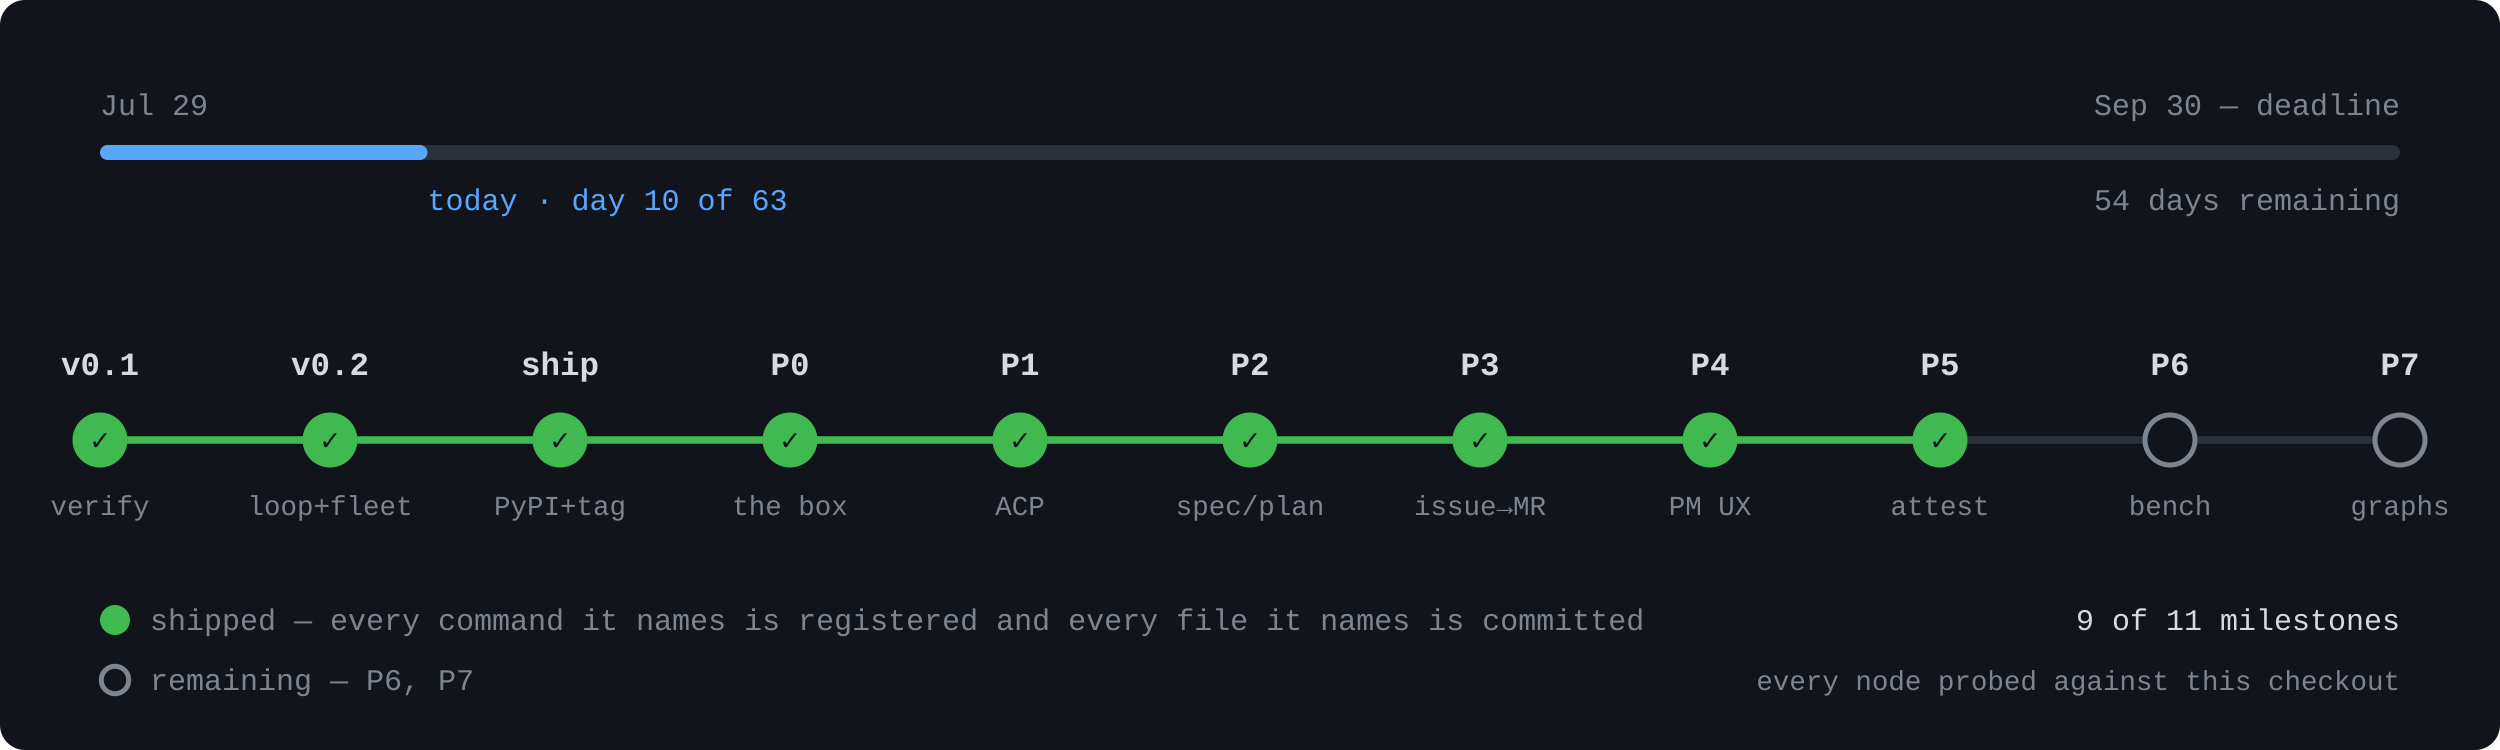
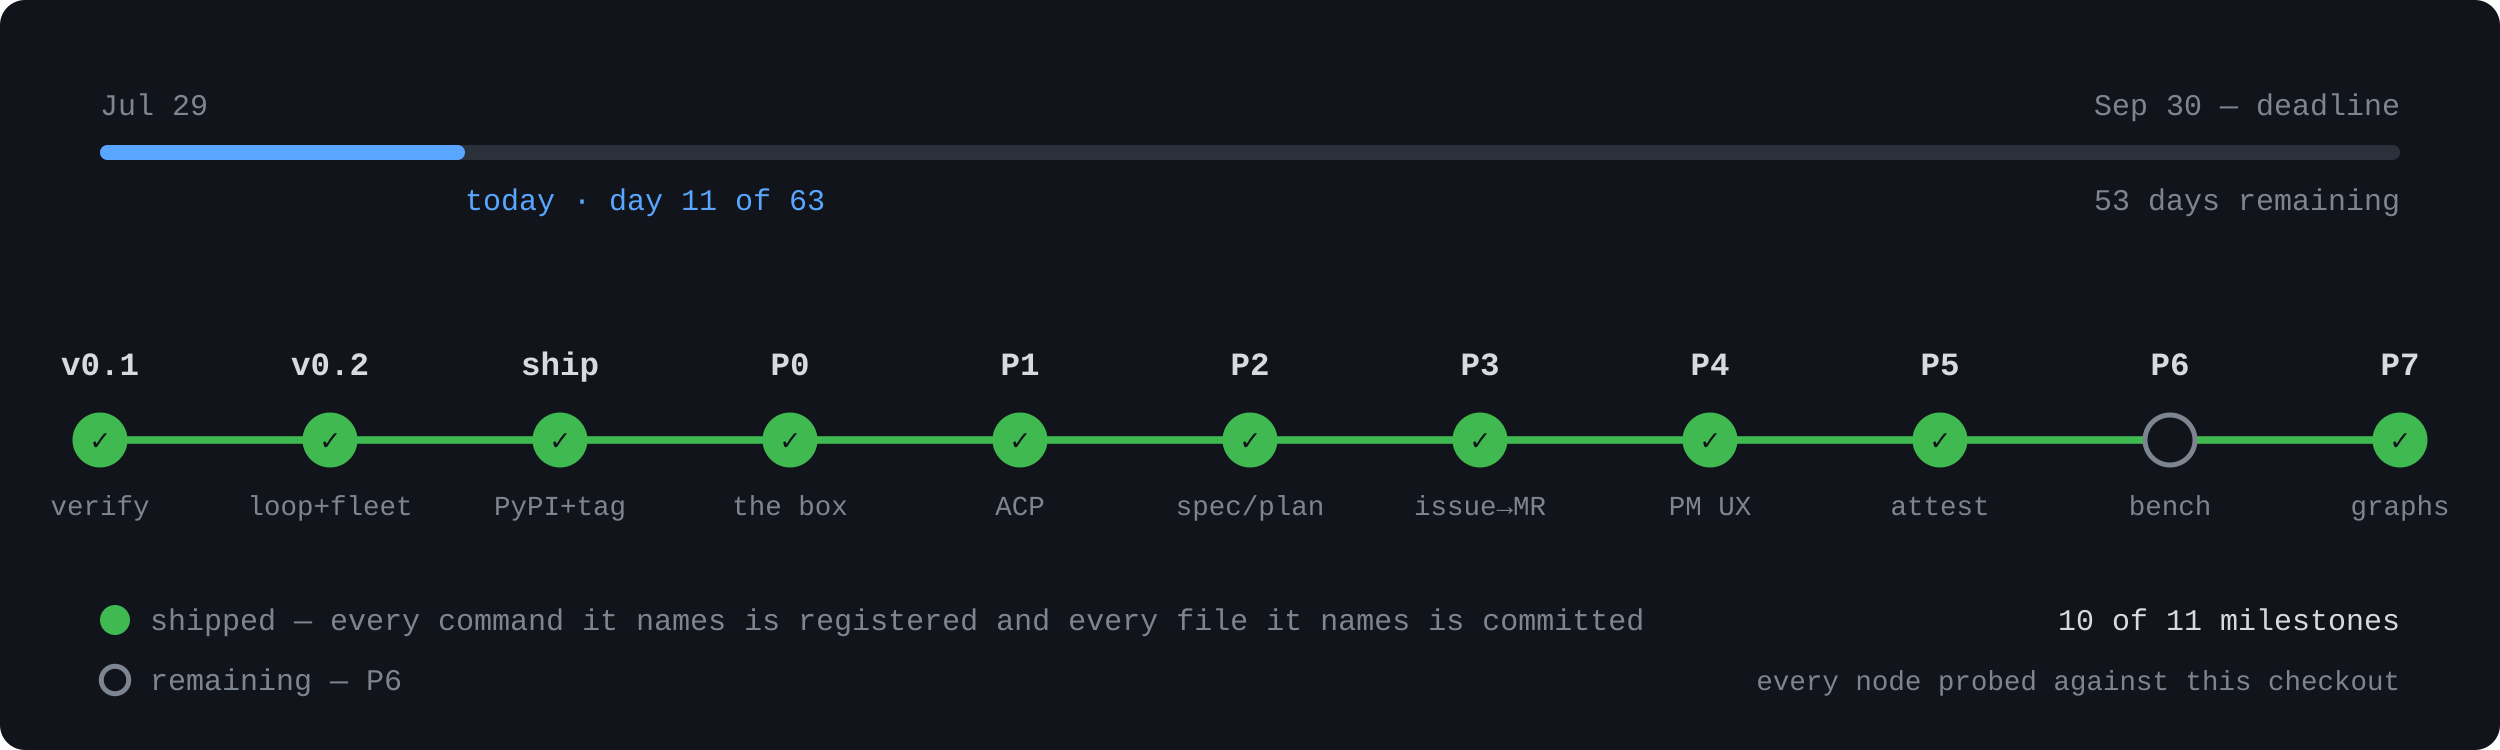
- <svg xmlns="http://www.w3.org/2000/svg" width="1000" height="300" viewBox="0 0 1000 300" font-family="ui-monospace,SFMono-Regular,'SF Mono',Menlo,Consolas,'Liberation Mono',monospace" role="img" aria-label="Wringer roadmap — 9 of 11 milestones shipped">
+ <svg xmlns="http://www.w3.org/2000/svg" width="1000" height="300" viewBox="0 0 1000 300" font-family="ui-monospace,SFMono-Regular,'SF Mono',Menlo,Consolas,'Liberation Mono',monospace" role="img" aria-label="Wringer roadmap — 10 of 11 milestones shipped">
  <rect width="100%" height="100%" rx="10" fill="#11141a" />
  <text x="40" y="46" fill="#7d8590" font-size="12">Jul 29</text>
  <text x="960" y="46" fill="#7d8590" font-size="12" text-anchor="end">Sep 30 — deadline</text>
  <rect x="40" y="58" width="920" height="6" rx="3" fill="#2b313b" />
-   <rect x="40" y="58" width="131" height="6" rx="3" fill="#58a6ff" />
-   <text x="171" y="84" fill="#58a6ff" font-size="12">today · day 10 of 63</text>
-   <text x="960" y="84" fill="#7d8590" font-size="12" text-anchor="end">54 days remaining</text>
+   <rect x="40" y="58" width="146" height="6" rx="3" fill="#58a6ff" />
+   <text x="186" y="84" fill="#58a6ff" font-size="12">today · day 11 of 63</text>
+   <text x="960" y="84" fill="#7d8590" font-size="12" text-anchor="end">53 days remaining</text>
  <line x1="40" y1="176" x2="960" y2="176" stroke="#2b313b" stroke-width="3" />
-   <line x1="40" y1="176" x2="776" y2="176" stroke="#3fb950" stroke-width="3" />
+   <line x1="40" y1="176" x2="960" y2="176" stroke="#3fb950" stroke-width="3" />
  <text x="40" y="150" fill="#d7dae0" font-size="13" font-weight="600" text-anchor="middle">v0.1</text>
  <circle cx="40" cy="176" r="11" fill="#3fb950" />
  <text x="40" y="180" fill="#11141a" font-size="12" font-weight="700" text-anchor="middle">✓</text>
  <text x="40" y="206" fill="#7d8590" font-size="11" text-anchor="middle">verify</text>
  <text x="132" y="150" fill="#d7dae0" font-size="13" font-weight="600" text-anchor="middle">v0.2</text>
  <circle cx="132" cy="176" r="11" fill="#3fb950" />
  <text x="132" y="180" fill="#11141a" font-size="12" font-weight="700" text-anchor="middle">✓</text>
  <text x="132" y="206" fill="#7d8590" font-size="11" text-anchor="middle">loop+fleet</text>
  <text x="224" y="150" fill="#d7dae0" font-size="13" font-weight="600" text-anchor="middle">ship</text>
  <circle cx="224" cy="176" r="11" fill="#3fb950" />
  <text x="224" y="180" fill="#11141a" font-size="12" font-weight="700" text-anchor="middle">✓</text>
  <text x="224" y="206" fill="#7d8590" font-size="11" text-anchor="middle">PyPI+tag</text>
  <text x="316" y="150" fill="#d7dae0" font-size="13" font-weight="600" text-anchor="middle">P0</text>
  <circle cx="316" cy="176" r="11" fill="#3fb950" />
  <text x="316" y="180" fill="#11141a" font-size="12" font-weight="700" text-anchor="middle">✓</text>
  <text x="316" y="206" fill="#7d8590" font-size="11" text-anchor="middle">the box</text>
  <text x="408" y="150" fill="#d7dae0" font-size="13" font-weight="600" text-anchor="middle">P1</text>
  <circle cx="408" cy="176" r="11" fill="#3fb950" />
  <text x="408" y="180" fill="#11141a" font-size="12" font-weight="700" text-anchor="middle">✓</text>
  <text x="408" y="206" fill="#7d8590" font-size="11" text-anchor="middle">ACP</text>
  <text x="500" y="150" fill="#d7dae0" font-size="13" font-weight="600" text-anchor="middle">P2</text>
  <circle cx="500" cy="176" r="11" fill="#3fb950" />
  <text x="500" y="180" fill="#11141a" font-size="12" font-weight="700" text-anchor="middle">✓</text>
  <text x="500" y="206" fill="#7d8590" font-size="11" text-anchor="middle">spec/plan</text>
  <text x="592" y="150" fill="#d7dae0" font-size="13" font-weight="600" text-anchor="middle">P3</text>
  <circle cx="592" cy="176" r="11" fill="#3fb950" />
  <text x="592" y="180" fill="#11141a" font-size="12" font-weight="700" text-anchor="middle">✓</text>
  <text x="592" y="206" fill="#7d8590" font-size="11" text-anchor="middle">issue→MR</text>
  <text x="684" y="150" fill="#d7dae0" font-size="13" font-weight="600" text-anchor="middle">P4</text>
  <circle cx="684" cy="176" r="11" fill="#3fb950" />
  <text x="684" y="180" fill="#11141a" font-size="12" font-weight="700" text-anchor="middle">✓</text>
  <text x="684" y="206" fill="#7d8590" font-size="11" text-anchor="middle">PM UX</text>
  <text x="776" y="150" fill="#d7dae0" font-size="13" font-weight="600" text-anchor="middle">P5</text>
  <circle cx="776" cy="176" r="11" fill="#3fb950" />
  <text x="776" y="180" fill="#11141a" font-size="12" font-weight="700" text-anchor="middle">✓</text>
  <text x="776" y="206" fill="#7d8590" font-size="11" text-anchor="middle">attest</text>
  <text x="868" y="150" fill="#d7dae0" font-size="13" font-weight="600" text-anchor="middle">P6</text>
  <circle cx="868" cy="176" r="10" fill="#11141a" stroke="#7d8590" stroke-width="2" />
  <text x="868" y="206" fill="#7d8590" font-size="11" text-anchor="middle">bench</text>
  <text x="960" y="150" fill="#d7dae0" font-size="13" font-weight="600" text-anchor="middle">P7</text>
-   <circle cx="960" cy="176" r="10" fill="#11141a" stroke="#7d8590" stroke-width="2" />
+   <circle cx="960" cy="176" r="11" fill="#3fb950" />
+   <text x="960" y="180" fill="#11141a" font-size="12" font-weight="700" text-anchor="middle">✓</text>
  <text x="960" y="206" fill="#7d8590" font-size="11" text-anchor="middle">graphs</text>
  <circle cx="46" cy="248" r="6" fill="#3fb950" />
  <text x="60" y="252" fill="#7d8590" font-size="12">shipped — every command it names is registered and every file it names is committed</text>
  <circle cx="46" cy="272" r="5.5" fill="#11141a" stroke="#7d8590" stroke-width="2" />
-   <text x="60" y="276" fill="#7d8590" font-size="12">remaining — P6, P7</text>
-   <text x="960" y="252" fill="#d7dae0" font-size="12" text-anchor="end">9 of 11 milestones</text>
+   <text x="60" y="276" fill="#7d8590" font-size="12">remaining — P6</text>
+   <text x="960" y="252" fill="#d7dae0" font-size="12" text-anchor="end">10 of 11 milestones</text>
  <text x="960" y="276" fill="#7d8590" font-size="11" text-anchor="end">every node probed against this checkout</text>
</svg>
